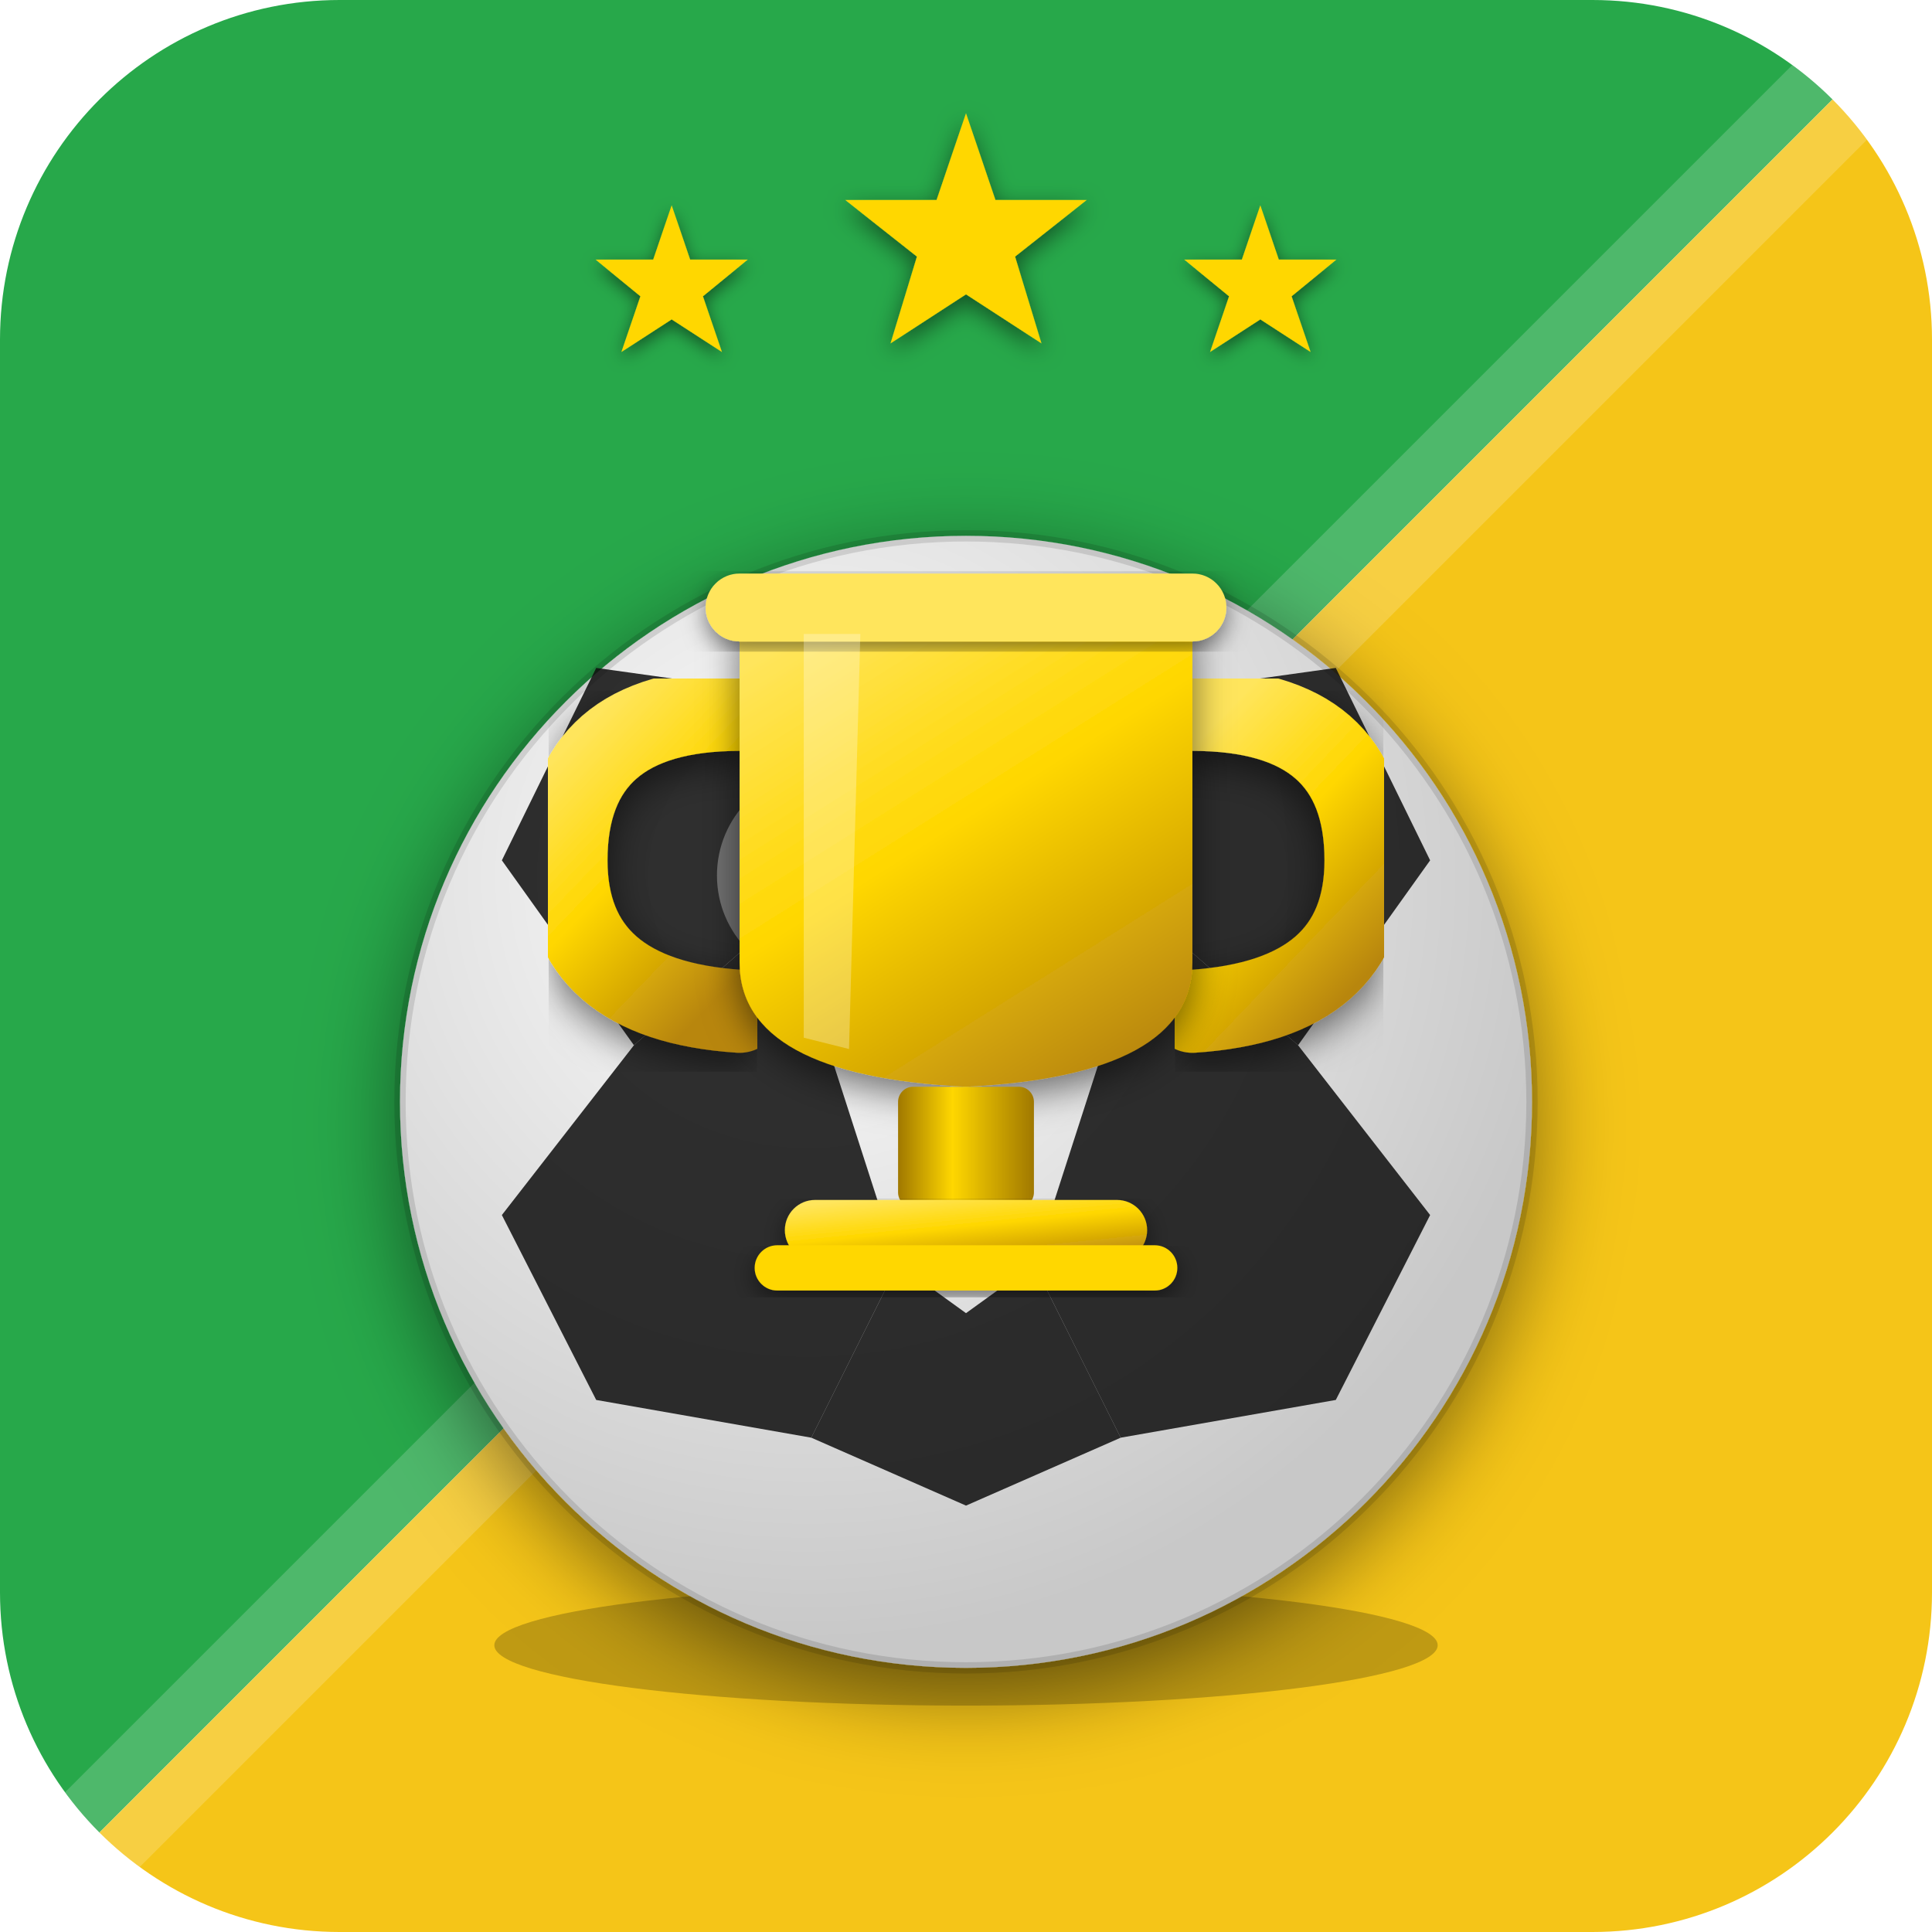
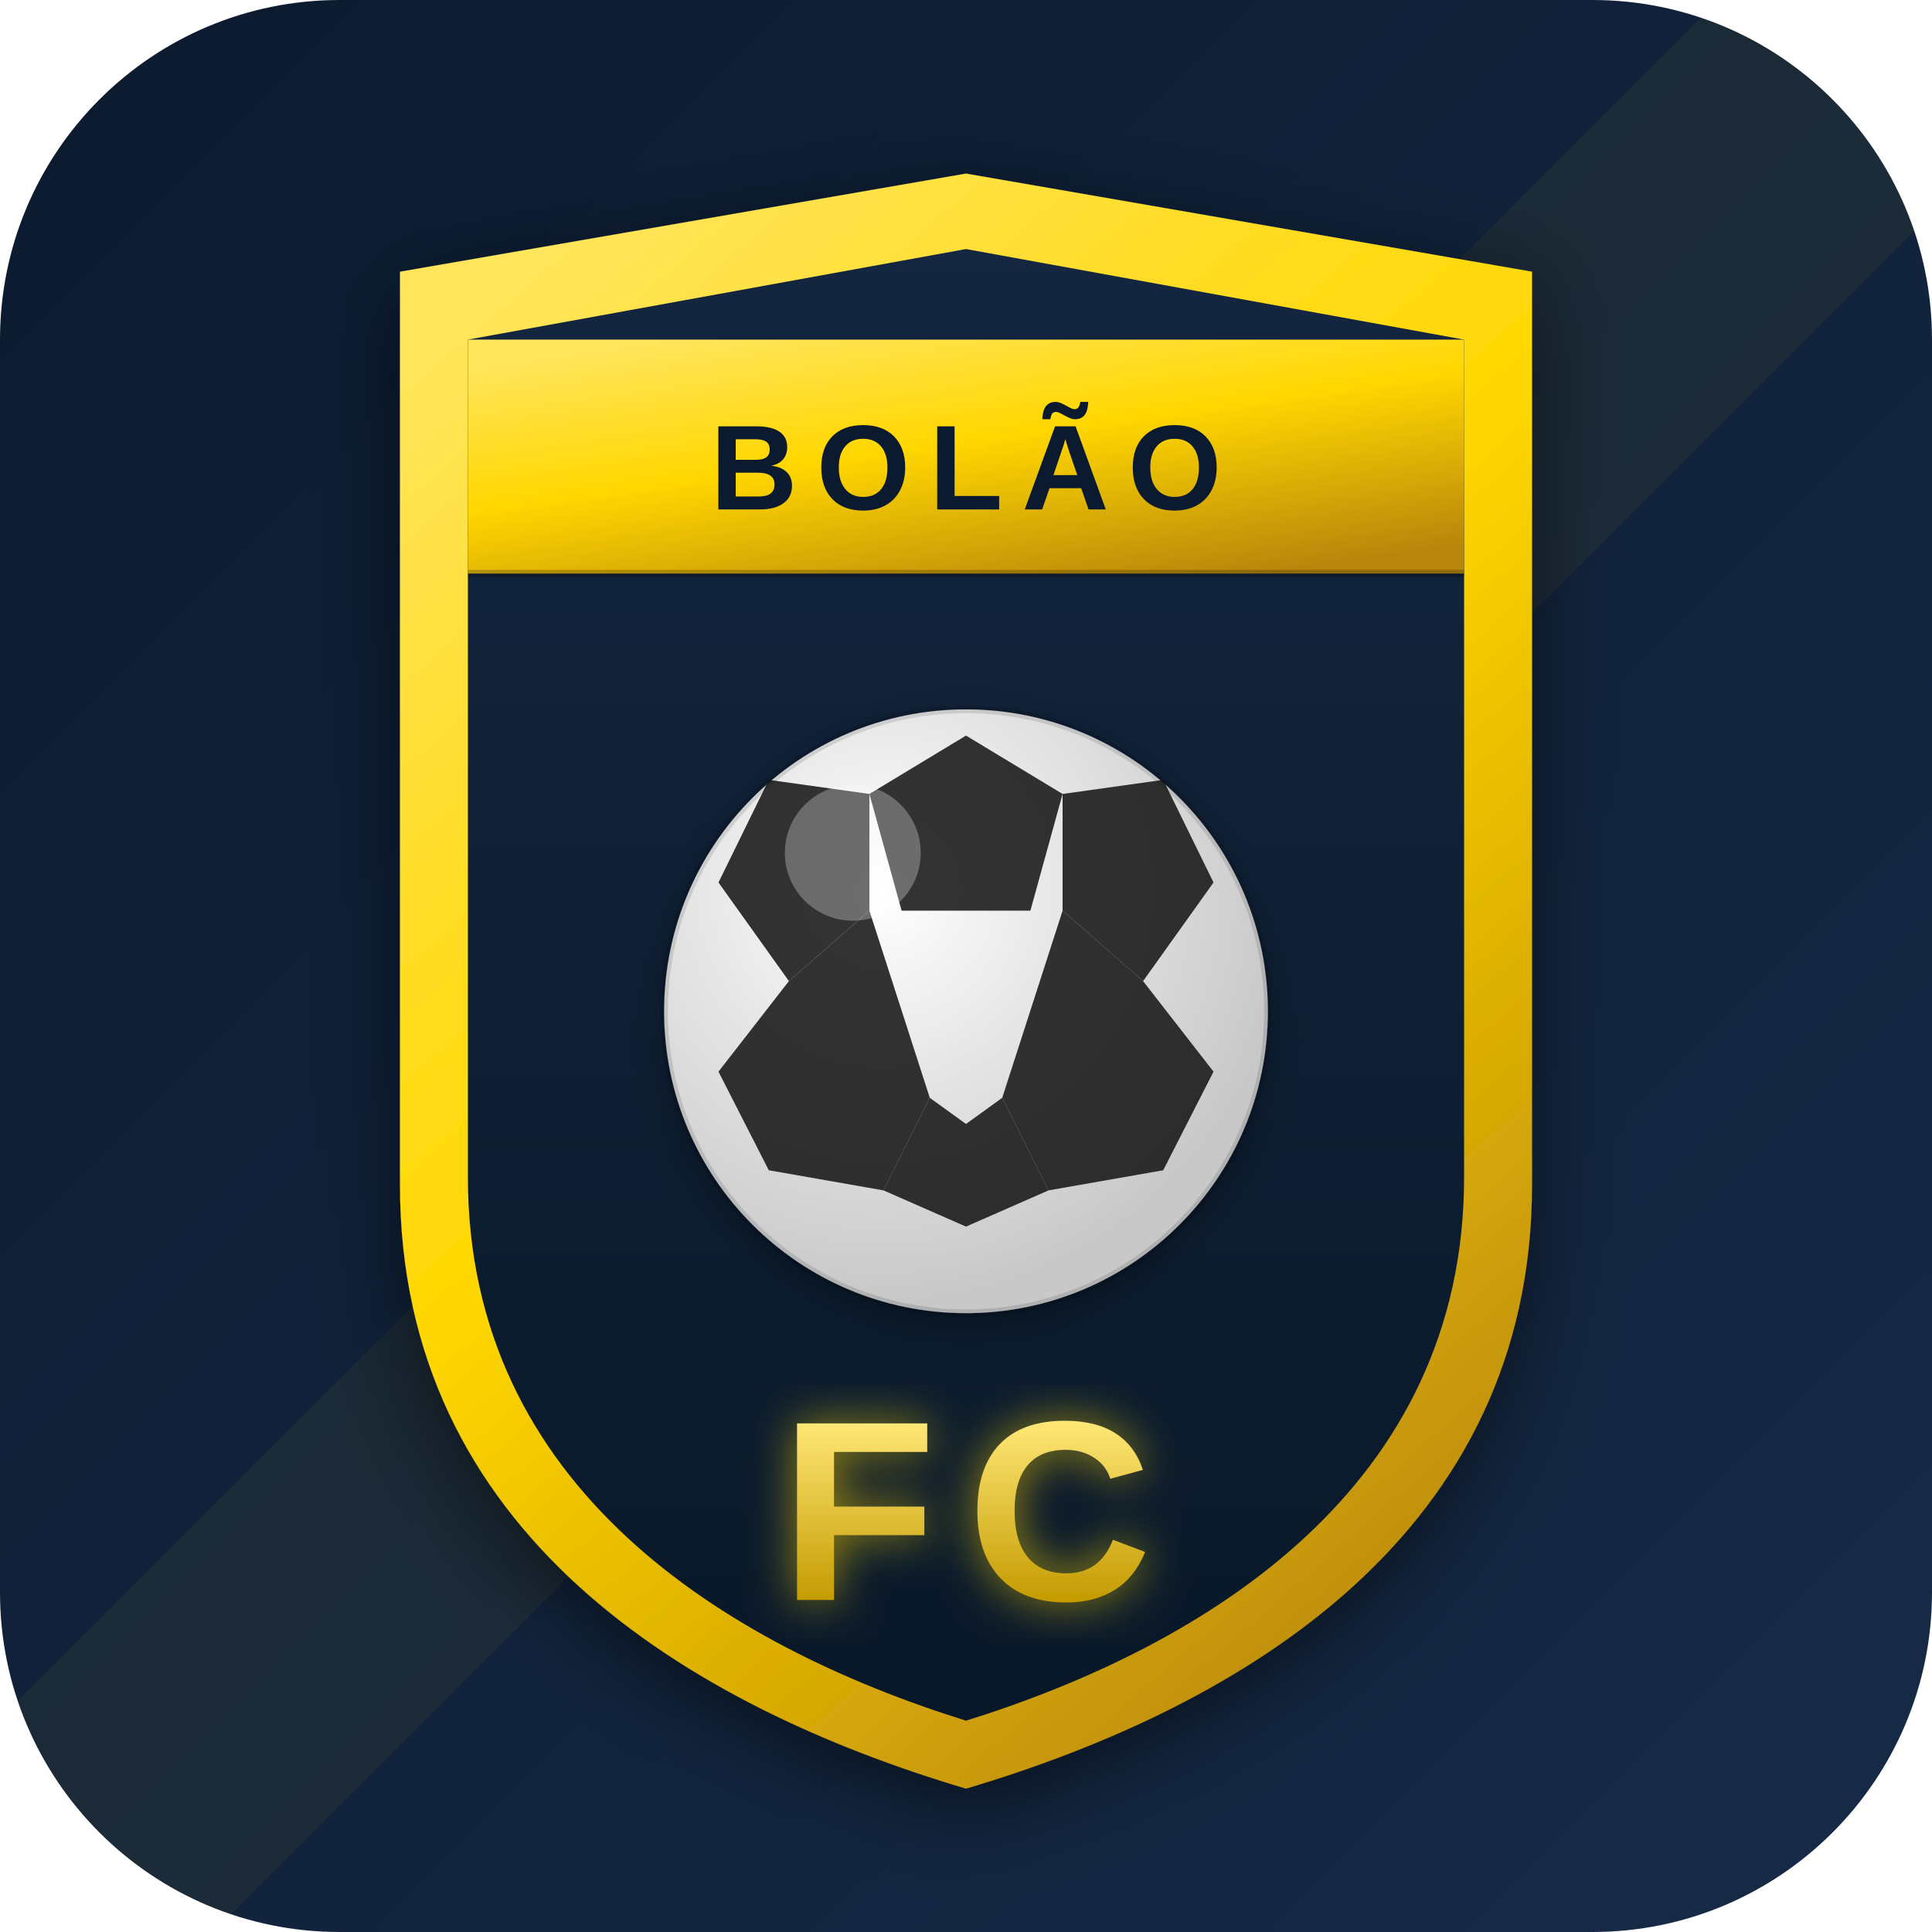
<svg xmlns="http://www.w3.org/2000/svg" viewBox="0 0 512 512">
  <defs>
    <clipPath id="r">
      <rect width="512" height="512" rx="90" />
    </clipPath>
-     <radialGradient id="ballG" cx="36%" cy="30%" r="68%">
-       <stop offset="0%" stop-color="#ffffff" />
-       <stop offset="100%" stop-color="#c8c8c8" />
-     </radialGradient>
-     <linearGradient id="cupG" x1="20%" y1="0%" x2="80%" y2="100%">
+     <linearGradient id="bg" x1="0%" y1="0%" x2="100%" y2="100%">
+       <stop offset="0%" stop-color="#0B1A2E" />
+       <stop offset="100%" stop-color="#172B48" />
+     </linearGradient>
+     <linearGradient id="gold" x1="20%" y1="0%" x2="80%" y2="100%">
      <stop offset="0%" stop-color="#FFE55C" />
      <stop offset="45%" stop-color="#FFD700" />
      <stop offset="100%" stop-color="#B8860B" />
    </linearGradient>
-     <linearGradient id="stemG" x1="0%" y1="0%" x2="100%" y2="0%">
-       <stop offset="0%" stop-color="#A07800" />
-       <stop offset="40%" stop-color="#FFD700" />
-       <stop offset="100%" stop-color="#A07800" />
+     <linearGradient id="gold2" x1="0%" y1="0%" x2="0%" y2="100%">
+       <stop offset="0%" stop-color="#FFE877" />
+       <stop offset="100%" stop-color="#C49A00" />
    </linearGradient>
-     <filter id="sh" x="-20%" y="-20%" width="140%" height="140%">
-       <feDropShadow dx="0" dy="6" stdDeviation="12" flood-color="#000" flood-opacity="0.5" />
+     <linearGradient id="inner" x1="0%" y1="0%" x2="0%" y2="100%">
+       <stop offset="0%" stop-color="#142640" />
+       <stop offset="100%" stop-color="#091828" />
+     </linearGradient>
+     <radialGradient id="ball" cx="36%" cy="30%" r="68%">
+       <stop offset="0%" stop-color="#fff" />
+       <stop offset="100%" stop-color="#c8c8c8" />
+     </radialGradient>
+     <filter id="sh" x="-15%" y="-10%" width="130%" height="130%">
+       <feDropShadow dx="0" dy="6" stdDeviation="12" flood-color="#000" flood-opacity="0.55" />
    </filter>
-     <filter id="sh2" x="-10%" y="-10%" width="120%" height="130%">
-       <feDropShadow dx="0" dy="3" stdDeviation="5" flood-color="#000" flood-opacity="0.55" />
+     <filter id="sh2" x="-10%" y="-10%" width="120%" height="120%">
+       <feDropShadow dx="0" dy="3" stdDeviation="5" flood-color="#000" flood-opacity="0.35" />
    </filter>
-     <filter id="sh3" x="-15%" y="-15%" width="130%" height="130%">
-       <feDropShadow dx="0" dy="2" stdDeviation="3" flood-color="#000" flood-opacity="0.5" />
+     <filter id="glow" x="-20%" y="-20%" width="140%" height="140%">
+       <feDropShadow dx="0" dy="0" stdDeviation="6" flood-color="#FFD700" flood-opacity="0.6" />
    </filter>
  </defs>
  <g clip-path="url(#r)">
-     <polygon points="0,0 512,0 0,512" fill="#27A84A" />
-     <polygon points="512,0 512,512 0,512" fill="#F5C518" />
-     <line x1="0" y1="512" x2="512" y2="0" stroke="rgba(255,255,255,0.18)" stroke-width="28" />
-     <ellipse cx="256" cy="436" rx="125" ry="16" fill="rgba(0,0,0,0.22)" />
-     <circle cx="256" cy="292" r="150" fill="url(#ballG)" filter="url(#sh)" />
-     <path d="M256,155 L304,184 L288,242 L224,242 L208,184Z" fill="#111" opacity="0.87" />
-     <path d="M208,184 L158,177 L133,228 L168,277 L208,242Z" fill="#111" opacity="0.87" />
-     <path d="M304,184 L354,177 L379,228 L344,277 L304,242Z" fill="#111" opacity="0.87" />
-     <path d="M168,277 L133,322 L158,371 L215,381 L238,335 L208,242Z" fill="#111" opacity="0.87" />
-     <path d="M344,277 L379,322 L354,371 L297,381 L274,335 L304,242Z" fill="#111" opacity="0.87" />
-     <path d="M238,335 L215,381 L256,399 L297,381 L274,335 L256,348Z" fill="#111" opacity="0.87" />
-     <circle cx="256" cy="292" r="150" fill="none" stroke="rgba(0,0,0,0.12)" stroke-width="3" />
-     <circle cx="218" cy="232" r="28" fill="rgba(255,255,255,0.32)" />
-     <path d="M196,188 Q150,188 150,228 Q150,265 196,268" fill="none" stroke="url(#cupG)" stroke-width="22" stroke-linecap="round" filter="url(#sh2)" />
-     <path d="M316,188 Q362,188 362,228 Q362,265 316,268" fill="none" stroke="url(#cupG)" stroke-width="22" stroke-linecap="round" filter="url(#sh2)" />
-     <path d="M196,162 L196,255 Q196,285 256,288 Q316,285 316,255 L316,162 Z" fill="url(#cupG)" filter="url(#sh2)" />
-     <rect x="187" y="152" width="138" height="18" rx="9" fill="#FFE55C" filter="url(#sh3)" />
-     <path d="M213,168 L228,168 L225,278 L213,275Z" fill="rgba(255,255,255,0.28)" />
-     <rect x="238" y="288" width="36" height="32" rx="4" fill="url(#stemG)" />
-     <rect x="208" y="318" width="96" height="16" rx="8" fill="url(#cupG)" filter="url(#sh3)" />
-     <rect x="200" y="330" width="112" height="12" rx="6" fill="#FFD700" filter="url(#sh3)" />
-     <g transform="translate(178,76) scale(0.72)" filter="url(#sh3)">
-       <polygon points="0,-30 6.8,-10 28,-10 11.5,3.5 18.5,24 0,12 -18.5,24 -11.5,3.5 -28,-10 -6.8,-10" fill="#FFD700" />
+     <rect width="512" height="512" fill="url(#bg)" />
+     <line x1="0" y1="512" x2="512" y2="0" stroke="rgba(255,215,0,0.05)" stroke-width="80" />
+     <path d="M256,46 L406,72 L406,314 C406,406 330,452 256,474 C182,452 106,406 106,314 L106,72 Z" fill="url(#gold)" filter="url(#sh)" />
+     <path d="M256,66 L388,90 L388,312 C388,394 320,436 256,456 C192,436 124,394 124,312 L124,90 Z" fill="url(#inner)" />
+     <path d="M124,90 L388,90 L388,152 L124,152 Z" fill="url(#gold)" />
+     <line x1="124" y1="152" x2="388" y2="152" stroke="rgba(0,0,0,0.22)" stroke-width="2" />
+     <text x="256" y="135" font-family="'Arial Black','Helvetica Neue',Arial,sans-serif" font-size="32" font-weight="900" fill="#0B1A2E" text-anchor="middle" letter-spacing="5">BOLÃO</text>
+     <circle cx="256" cy="268" r="80" fill="url(#ball)" filter="url(#sh2)" />
+     <g transform="translate(256,268) scale(0.5333) translate(-256,-292)">
+       <path d="M256,155 L304,184 L288,242 L224,242 L208,184Z" fill="#111" opacity="0.85" />
+       <path d="M208,184 L158,177 L133,228 L168,277 L208,242Z" fill="#111" opacity="0.85" />
+       <path d="M304,184 L354,177 L379,228 L344,277 L304,242Z" fill="#111" opacity="0.85" />
+       <path d="M168,277 L133,322 L158,371 L215,381 L238,335 L208,242Z" fill="#111" opacity="0.85" />
+       <path d="M344,277 L379,322 L354,371 L297,381 L274,335 L304,242Z" fill="#111" opacity="0.85" />
+       <path d="M238,335 L215,381 L256,399 L297,381 L274,335 L256,348Z" fill="#111" opacity="0.85" />
    </g>
-     <g transform="translate(256,64)" filter="url(#sh3)">
-       <polygon points="0,-34 7.8,-11 32,-11 13,4 20,27 0,14 -20,27 -13,4 -32,-11 -7.8,-11" fill="#FFD700" />
-     </g>
-     <g transform="translate(334,76) scale(0.72)" filter="url(#sh3)">
-       <polygon points="0,-30 6.8,-10 28,-10 11.5,3.5 18.5,24 0,12 -18.5,24 -11.5,3.5 -28,-10 -6.8,-10" fill="#FFD700" />
-     </g>
+     <circle cx="256" cy="268" r="80" fill="none" stroke="rgba(0,0,0,0.12)" stroke-width="2" />
+     <circle cx="226" cy="226" r="18" fill="rgba(255,255,255,0.28)" />
+     <text x="256" y="424" font-family="'Arial Black','Helvetica Neue',Arial,sans-serif" font-size="68" font-weight="900" fill="url(#gold2)" text-anchor="middle" letter-spacing="8" filter="url(#glow)">FC</text>
  </g>
</svg>
